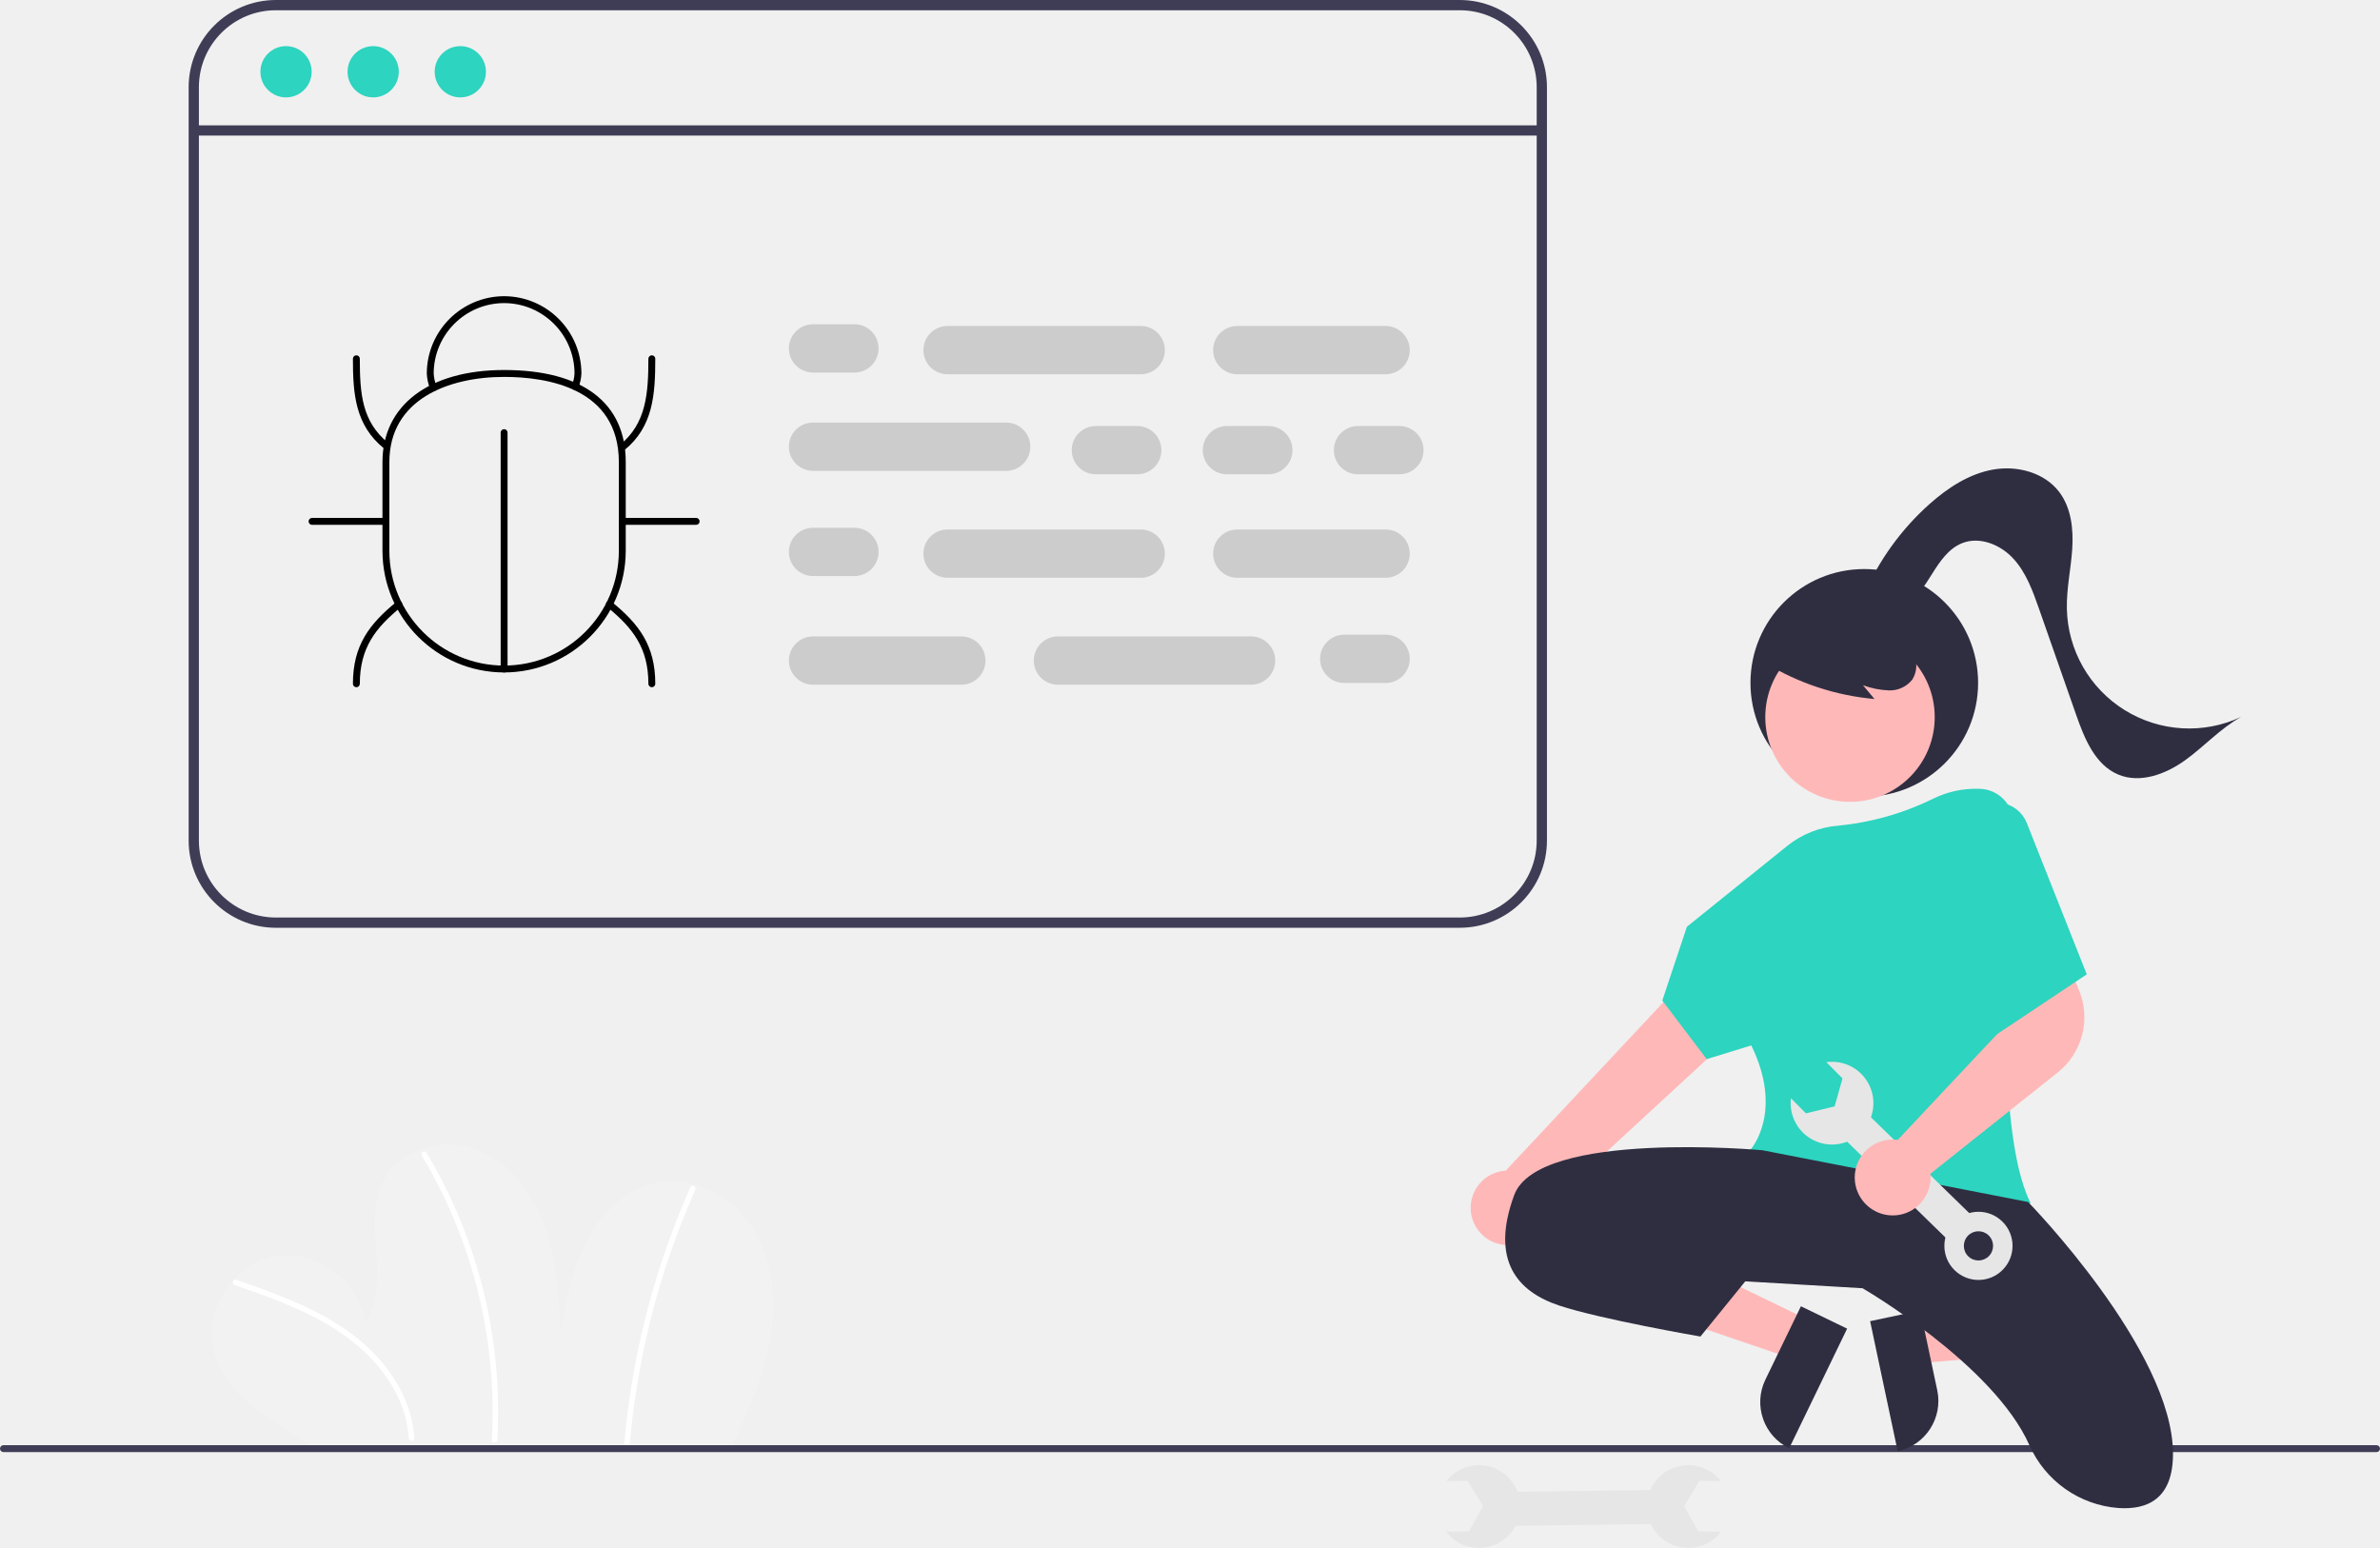
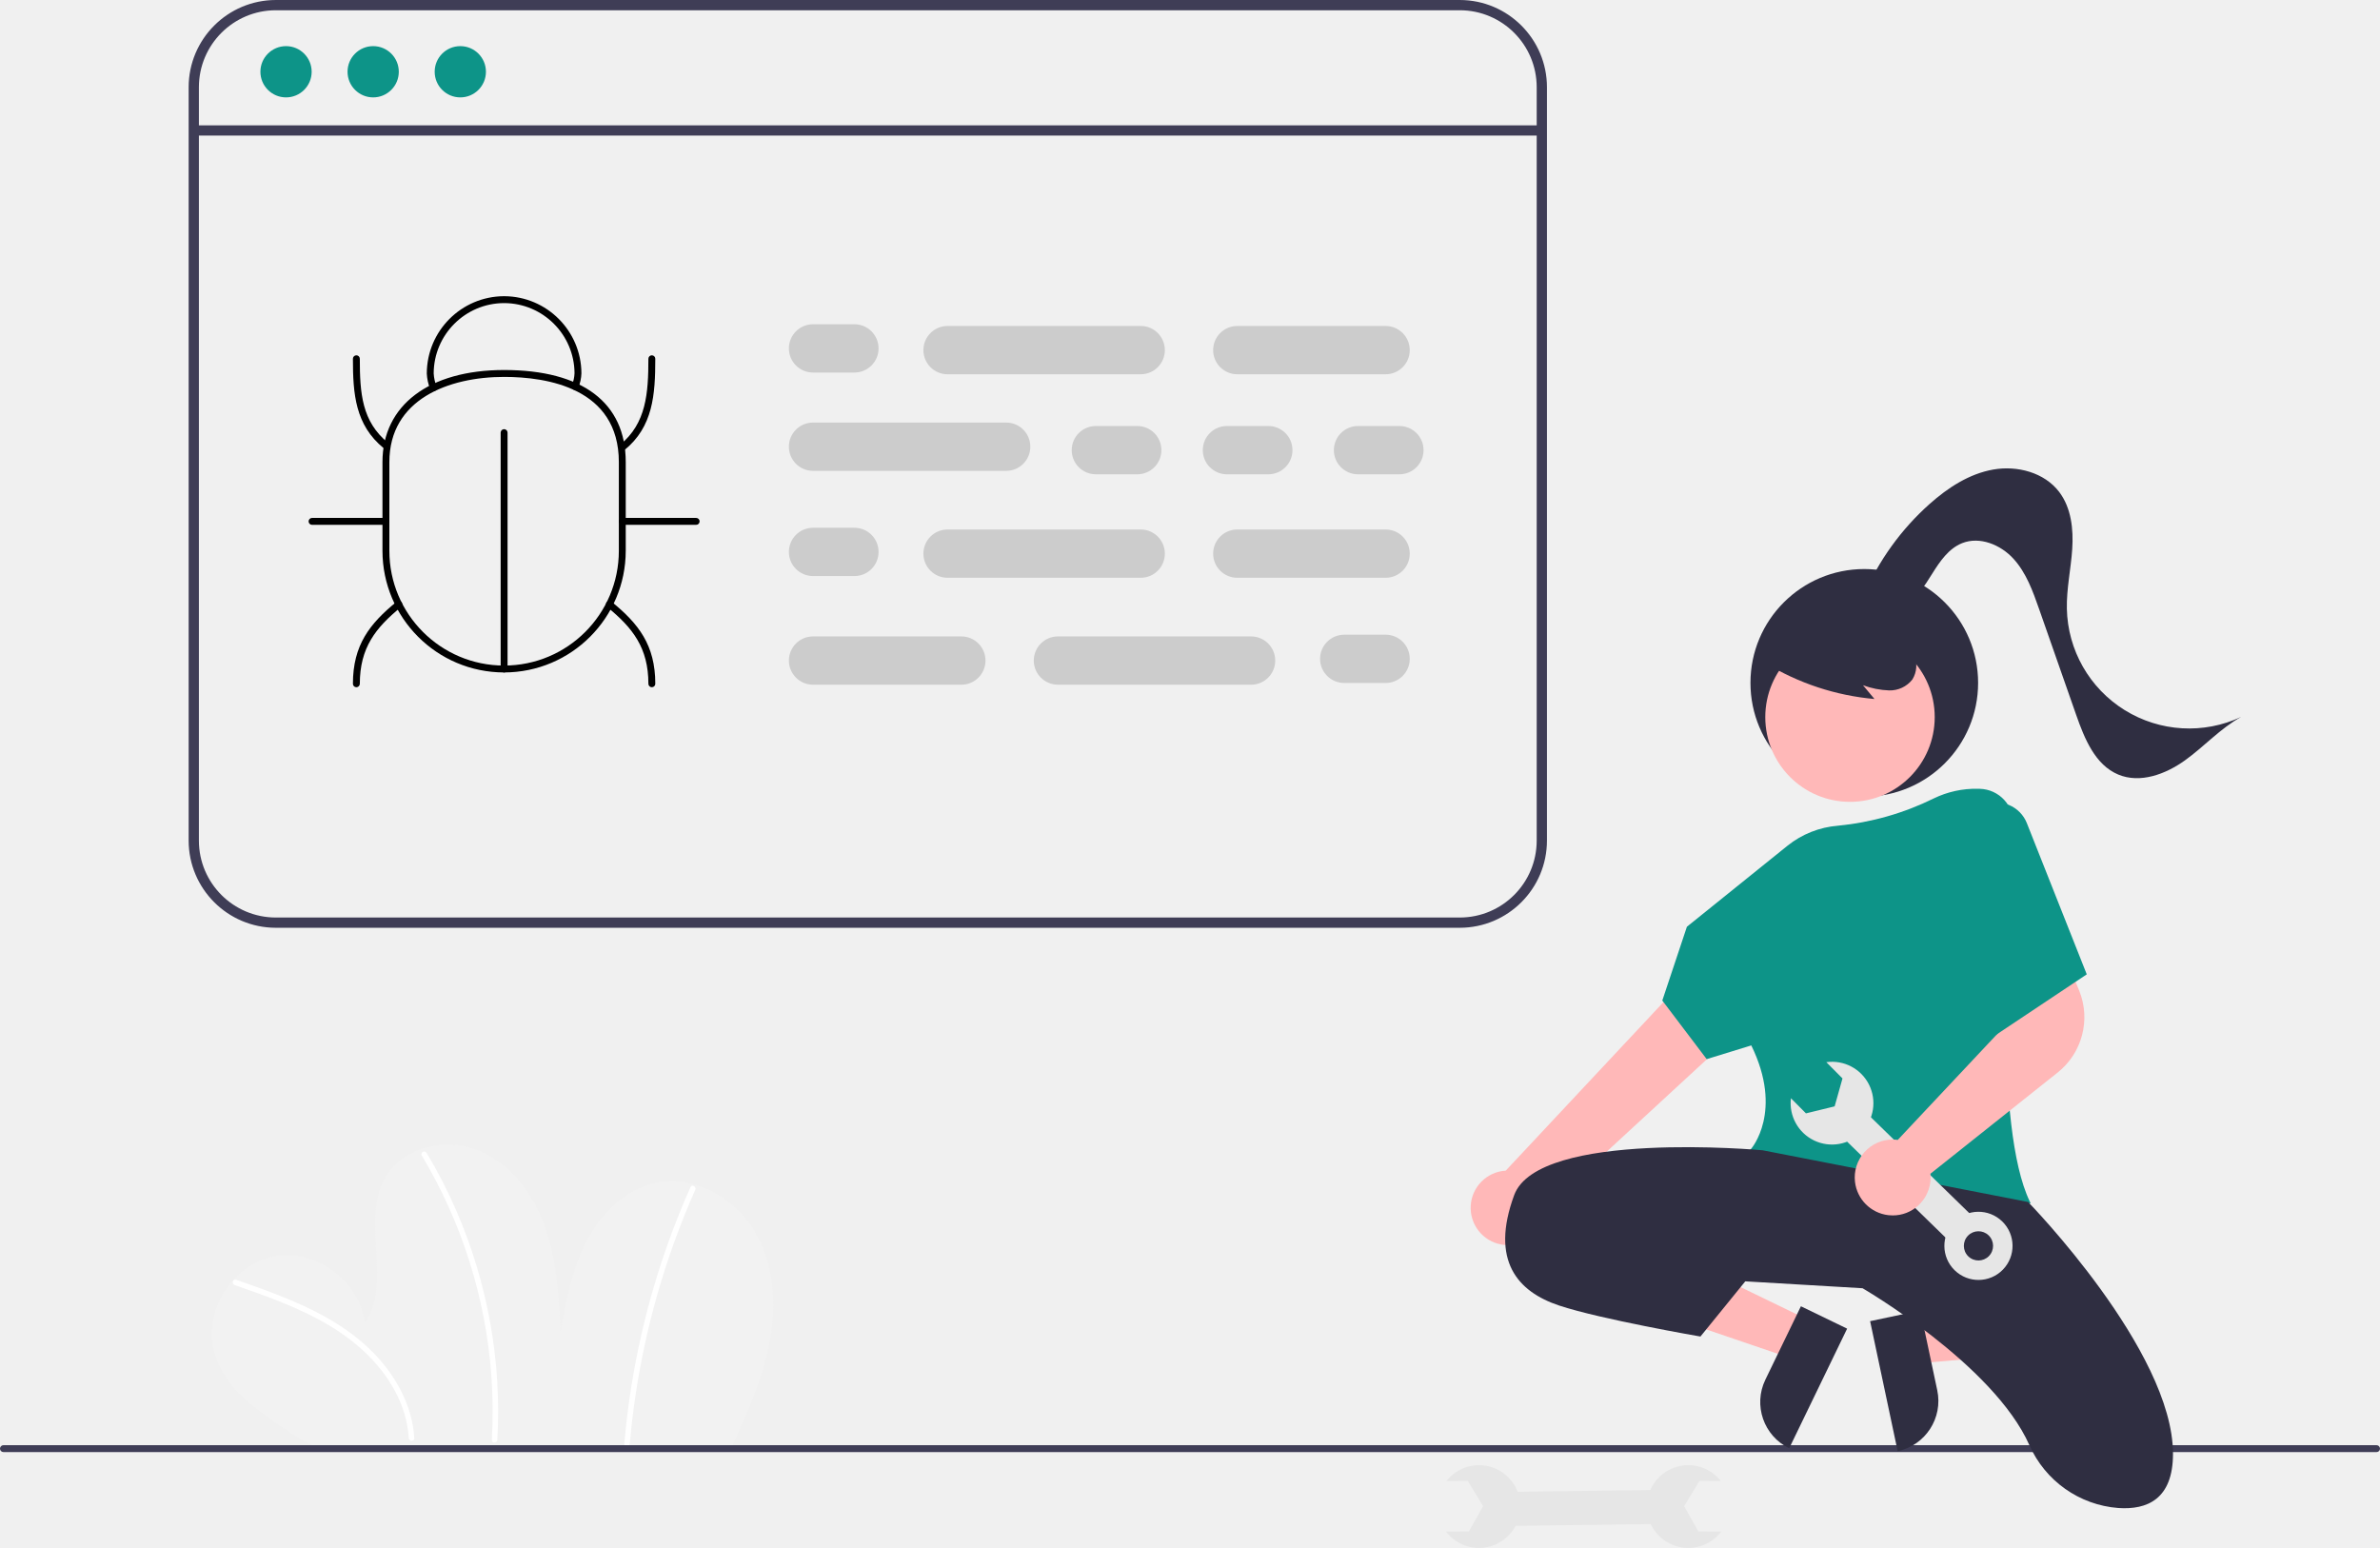
<svg xmlns="http://www.w3.org/2000/svg" data-name="Layer 1" width="690" height="448.759" viewBox="0 0 690 448.759">
  <path d="M466.813,645.731c4.668-10.084,9.333-20.317,11.359-31.242s1.176-22.783-4.627-32.259-17.228-15.902-28.132-13.76c-8.955,1.759-16.146,8.813-20.357,16.91S419.158,602.61,417.52,611.588c-.529-10.2-1.09-20.564-4.478-30.2s-10.06-18.615-19.569-22.343-21.879-.796-26.891,8.103c-7.061,12.538,2.302,30.125-5.817,42.006-1.393-11.917-13.855-21.332-25.699-19.416s-20.701,14.781-18.265,26.529c1.45,6.99,6.219,12.936,11.922,17.232s12.334,9.274,18.895,12.09Z" transform="translate(-255 -225.6204)" fill="#f2f2f2" />
  <path d="M323.02,598.158c9.408,3.289,18.903,6.614,27.492,11.756,7.698,4.608,14.553,10.812,18.882,18.757a33.356,33.356,0,0,1,4.126,13.859c.063,1.018,1.655,1.025,1.592,0-.557-9.061-4.972-17.353-11.087-23.911-6.704-7.19-15.392-12.1-24.361-15.91-5.318-2.259-10.769-4.179-16.221-6.085-.969-.339-1.385,1.198-.423,1.535Z" transform="translate(-255 -225.6204)" fill="#fff" />
  <path d="M377.287,560.625a143.383,143.383,0,0,1,13.791,30.616,145.117,145.117,0,0,1,6.361,32.968,143.305,143.305,0,0,1,.152,18.837c-.059,1.023,1.533,1.02,1.592,0a145.194,145.194,0,0,0-2.04-33.82,146.926,146.926,0,0,0-9.769-32.44,143.25,143.25,0,0,0-8.712-16.963.796.796,0,0,0-1.374.803Z" transform="translate(-255 -225.6204)" fill="#fff" />
  <path d="M455.188,569.767a232.044,232.044,0,0,0-17.116,57.578q-1.342,8.365-2.078,16.812c-.089,1.02,1.503,1.014,1.592,0a231.209,231.209,0,0,1,12.738-58.025q2.834-7.892,6.239-15.562c.412-.928-.959-1.739-1.374-.803Z" transform="translate(-255 -225.6204)" fill="#fff" />
  <rect x="709.176" y="639.478" width="9.882" height="46.588" transform="translate(1112.595 -285.4804) rotate(89.25872)" fill="#e6e6e6" />
  <path d="M754.027,669.616l-6.653-.019-4.112-7.337,4.445-7.312,6.181.018a11.999,11.999,0,1,0,.139,14.651Z" transform="translate(-255 -225.6204)" fill="#e6e6e6" />
  <path d="M674.208,669.616l6.653-.019,4.112-7.337-4.445-7.312-6.181.018a11.999,11.999,0,1,1-.139,14.651Z" transform="translate(-255 -225.6204)" fill="#e6e6e6" />
  <path d="M944,646.59H256a1,1,0,0,1,0-2H944a1,1,0,0,1,0,2Z" transform="translate(-255 -225.6204)" fill="#3f3d56" />
  <circle cx="540.486" cy="197.969" r="33" fill="#2f2e41" />
  <polygon points="553.859 383.226 556.401 395.219 603.871 391.124 600.12 373.423 553.859 383.226" fill="#ffb8b8" />
  <path d="M789.188,618.497h38.531a0,0,0,0,1,0,0v14.887a0,0,0,0,1,0,0H804.075a14.887,14.887,0,0,1-14.887-14.887v0A0,0,0,0,1,789.188,618.497Z" transform="translate(108.7105 1320.973) rotate(-101.9647)" fill="#2f2e41" />
  <polygon points="524.12 382.586 518.777 393.621 473.673 378.264 481.559 361.979 524.12 382.586" fill="#ffb8b8" />
  <path d="M771.037,617.456h23.644a0,0,0,0,1,0,0v14.887a0,0,0,0,1,0,0H756.151a0,0,0,0,1,0,0v0A14.887,14.887,0,0,1,771.037,617.456Z" transform="translate(-379.9408 824.8682) rotate(-64.16458)" fill="#2f2e41" />
  <path d="M690.259,586.414a10.743,10.743,0,0,0,12.709-10.48l74.374-68.571-18.47-14.305-67.337,71.943a10.801,10.801,0,0,0-1.275,21.413Z" transform="translate(-255 -225.6204)" fill="#ffb8b8" />
  <circle cx="536.344" cy="207.898" r="24.561" fill="#ffb8b8" />
-   <path d="M813.386,577.893c-17.229 0-37.978-3.628-50.779-18.477l-.288-.334.297-.328c.097-.107,9.514-10.869.111-30.061L749.799,532.67,736.929,515.681l7.13-21.389,29.177-23.504a26.751,26.751,0,0,1,14.611-5.789,80.211,80.211,0,0,0,27.785-7.913,27.906,27.906,0,0,1,12.8-2.798l.574.016a9.95,9.95,0,0,1,9.641,10.708c-1.979,25.63-5.472,87.543,4.792,108.861l.265.551-.592.15A136.113,136.113,0,0,1,813.386,577.893Z" transform="translate(-255 -225.6204)" fill="#2dd4bf" />
+   <path d="M813.386,577.893c-17.229 0-37.978-3.628-50.779-18.477l-.288-.334.297-.328c.097-.107,9.514-10.869.111-30.061L749.799,532.67,736.929,515.681l7.13-21.389,29.177-23.504a26.751,26.751,0,0,1,14.611-5.789,80.211,80.211,0,0,0,27.785-7.913,27.906,27.906,0,0,1,12.8-2.798l.574.016a9.95,9.95,0,0,1,9.641,10.708c-1.979,25.63-5.472,87.543,4.792,108.861l.265.551-.592.15A136.113,136.113,0,0,1,813.386,577.893Z" transform="translate(-255 -225.6204)" fill="#0d9488" />
  <path d="M765.986,559.09s-65-6-72,13,1,28,13,32,41,9,41,9l13-16,34,2s37.885,21.973,48.36,45.474A30.762,30.762,0,0,0,869.123,662.802c8.398.584,15.863-2.587,15.863-15.712,0-30-42-73-42-73Z" transform="translate(-255 -225.6204)" fill="#2f2e41" />
  <path d="M716.486,588.59s17-5,44,8" transform="translate(-255 -225.6204)" fill="#2f2e41" />
  <path d="M766.843,417.855a73.041,73.041,0,0,0,31.599,10.412l-3.331-3.991a24.477,24.477,0,0,0,7.561,1.501,8.281,8.281,0,0,0,6.75-3.159,7.702,7.702,0,0,0,.516-7.115,14.589,14.589,0,0,0-4.589-5.739,27.323,27.323,0,0,0-25.431-4.545,16.33,16.33,0,0,0-7.595,4.872,9.236,9.236,0,0,0-1.863,8.561" transform="translate(-255 -225.6204)" fill="#2f2e41" />
  <path d="M795.309,398.224A75.485,75.485,0,0,1,814.446,371.703c5.292-4.703,11.472-8.743,18.446-9.963s14.833.87,19.111,6.511c3.498,4.613,4.152,10.793,3.767,16.569s-1.676,11.497-1.553,17.284a35.468,35.468,0,0,0,50.527,31.351c-6.022,3.329-10.714,8.598-16.305,12.608s-12.963,6.76-19.312,4.11c-6.718-2.804-9.8-10.419-12.206-17.29L846.189,402.244c-1.824-5.209-3.739-10.572-7.462-14.645s-9.765-6.557-14.889-4.509c-3.884,1.552-6.413,5.258-8.63,8.804s-4.557,7.32-8.304,9.179-9.298.715-10.523-3.285" transform="translate(-255 -225.6204)" fill="#2f2e41" />
  <rect x="802.919" y="543.314" width="9.882" height="46.588" transform="translate(-416.7474 524.1384) rotate(-45.74128)" fill="#e6e6e6" />
  <path d="M821.51,579.909a9.882,9.882,0,1,0,13.975-.181A9.882,9.882,0,0,0,821.51,579.909Zm10.111,9.853a4.235,4.235,0,1,1-.077-5.989A4.235,4.235,0,0,1,831.621,589.762Z" transform="translate(-255 -225.6204)" fill="#e6e6e6" />
  <path d="M784.48,533.549l4.69,4.718-2.28,8.096-8.314,2.028-4.358-4.383a11.999,11.999,0,1,0,10.262-10.458Z" transform="translate(-255 -225.6204)" fill="#e6e6e6" />
  <path d="M803.736,577.979a11.579,11.579,0,0,1-1.268-.07,11.023,11.023,0,0,1-9.68-9.681,11.003,11.003,0,0,1,10.931-12.25,10.625,10.625,0,0,1,1.466.109L838.763,520.342l-3.505-11.685,17.605-7.892,4.934,12.06a20.49,20.49,0,0,1-6.177,23.672l-36.961,29.401a10.259,10.259,0,0,1,.06,1.079,11.018,11.018,0,0,1-3.664,8.197A10.872,10.872,0,0,1,803.736,577.979Z" transform="translate(-255 -225.6204)" fill="#ffb8b8" />
-   <path d="M829.986,459.09h0a9.453,9.453,0,0,1,12.628,5.156l17.372,43.844-27,18Z" transform="translate(-255 -225.6204)" fill="#2dd4bf" />
+   <path d="M829.986,459.09h0a9.453,9.453,0,0,1,12.628,5.156l17.372,43.844-27,18Z" transform="translate(-255 -225.6204)" fill="#0d9488" />
  <path d="M703.486,469.327V250.883a25.298,25.298,0,0,0-25.262-25.262H334.954a25.298,25.298,0,0,0-25.262,25.262V469.327a25.298,25.298,0,0,0,25.262,25.262H678.224A25.298,25.298,0,0,0,703.486,469.327ZM334.954,491.618a22.317,22.317,0,0,1-22.29-22.29V250.883a22.317,22.317,0,0,1,22.29-22.29H678.224a22.317,22.317,0,0,1,22.29,22.29V469.327a22.317,22.317,0,0,1-22.29,22.29Z" transform="translate(-255 -225.6204)" fill="#3f3d56" />
  <path d="M700.514,264.924H312.664a1.486,1.486,0,1,1,0-2.972H700.514a1.486,1.486,0,0,1,0,2.972Z" transform="translate(-255 -225.6204)" fill="#3f3d56" />
-   <circle cx="82.926" cy="20.804" r="7.43" fill="#2dd4bf" />
-   <circle cx="108.188" cy="20.804" r="7.43" fill="#2dd4bf" />
-   <circle cx="133.451" cy="20.804" r="7.43" fill="#2dd4bf" />
+   <circle cx="82.926" cy="20.804" r="7.43" fill="#0d9488" />
+   <circle cx="108.188" cy="20.804" r="7.43" fill="#0d9488" />
+   <circle cx="133.451" cy="20.804" r="7.43" fill="#0d9488" />
  <path d="M443.979,424.852a1.0 1,0,0,1-1-1c0-10.427-4.571-16.242-11.945-22.247a1.0 1,0,1,1,1.263-1.551c7.83,6.375,12.683,12.58,12.683,23.798A1.0 1,0,0,1,443.979,424.852Z" transform="translate(-255 -225.6204)" />
  <path d="M358.317,424.852a1.0 1,0,0,1-1-1c0-11.218,4.853-17.423,12.683-23.798a1.0 1,0,1,1,1.263,1.551c-7.375,6.005-11.945,11.821-11.945,22.247A1.0 1,0,0,1,358.317,424.852Z" transform="translate(-255 -225.6204)" />
  <path d="M435.413,356.322a1,1,0,0,1-.632-1.775c7.581-6.171,8.197-14.938,8.197-24.923a1,1,0,0,1,2,0c0,10.505-.672,19.748-8.935,26.474A.994.994,0,0,1,435.413,356.322Z" transform="translate(-255 -225.6204)" />
  <path d="M366.882,355.787a.994.994,0,0,1-.631-.225c-8.263-6.727-8.935-15.727-8.935-25.939a1,1,0,0,1,2,0c0,10.037.604,18.206,8.198,24.388a1,1,0,0,1-.632,1.775Z" transform="translate(-255 -225.6204)" />
  <path d="M456.828,377.772H435.413a1,1,0,0,1,0-2h21.416a1,1,0,1,1,0,2Z" transform="translate(-255 -225.6204)" />
  <path d="M366.883,377.772H345.467a1,1,0,0,1,0-2H366.883a1,1,0,0,1,0,2Z" transform="translate(-255 -225.6204)" />
  <path d="M401.148,420.569a1.0 1,0,0,1-1-1V351.039a1,1,0,0,1,2,0v68.53A1.0 1,0,0,1,401.148,420.569Z" transform="translate(-255 -225.6204)" />
  <path d="M401.148,420.569A35.305,35.305,0,0,1,365.883,385.304V359.586c0-16.468,13.513-26.699,35.265-26.699,22.741,0,35.265,9.482,35.265,26.699v25.717A35.305,35.305,0,0,1,401.148,420.569Zm0-85.681c-16.081,0-33.265,6.488-33.265,24.699v25.717a33.265,33.265,0,1,0,66.53,0V359.586C434.413,338.097,413.571,334.888,401.148,334.888Z" transform="translate(-255 -225.6204)" />
  <path d="M380.651,339.062a1,1,0,0,1-.929-.63,14.088,14.088,0,0,1-.988-4.532A22.476,22.476,0,0,1,401.089,311.491h.115a22.467,22.467,0,0,1,22.359,22.357,12.227,12.227,0,0,1-.91,4.211,1,1,0,0,1-1.85-.761,10.195,10.195,0,0,0,.761-3.487,20.454,20.454,0,0,0-20.363-20.32h-.11a20.461,20.461,0,0,0-20.359,20.362,12.076,12.076,0,0,0,.847,3.838,1.001,1.001,0,0,1-.928,1.371Z" transform="translate(-255 -225.6204)" />
  <path d="M502.71,333.623h-12a7,7,0,0,1,0-14h12a7,7,0,0,1,0,14Z" transform="translate(-255 -225.6204)" fill="#ccc" />
  <path d="M584.71,363.123h-12a7,7,0,0,1,0-14h12a7,7,0,0,1,0,14Z" transform="translate(-255 -225.6204)" fill="#ccc" />
  <path d="M622.71,363.123h-12a7,7,0,0,1,0-14h12a7,7,0,0,1,0,14Z" transform="translate(-255 -225.6204)" fill="#ccc" />
  <path d="M660.71,363.123h-12a7,7,0,0,1,0-14h12a7,7,0,0,1,0,14Z" transform="translate(-255 -225.6204)" fill="#ccc" />
  <path d="M585.71,334.123h-56a7,7,0,0,1,0-14h56a7,7,0,0,1,0,14Z" transform="translate(-255 -225.6204)" fill="#ccc" />
  <path d="M546.71,362.123h-56a7,7,0,0,1,0-14h56a7,7,0,0,1,0,14Z" transform="translate(-255 -225.6204)" fill="#ccc" />
  <path d="M656.71,334.123h-43a7,7,0,0,1,0-14h43a7,7,0,0,1,0,14Z" transform="translate(-255 -225.6204)" fill="#ccc" />
  <path d="M502.71,392.623h-12a7,7,0,0,1,0-14h12a7,7,0,0,1,0,14Z" transform="translate(-255 -225.6204)" fill="#ccc" />
  <path d="M585.71,393.123h-56a7,7,0,0,1,0-14h56a7,7,0,0,1,0,14Z" transform="translate(-255 -225.6204)" fill="#ccc" />
  <path d="M656.71,393.123h-43a7,7,0,0,1,0-14h43a7,7,0,0,1,0,14Z" transform="translate(-255 -225.6204)" fill="#ccc" />
  <path d="M637.71,416.623a7.008,7.008,0,0,1,7-7h12a7,7,0,0,1,0,14h-12A7.008,7.008,0,0,1,637.71,416.623Z" transform="translate(-255 -225.6204)" fill="#ccc" />
  <path d="M554.71,417.123a7.008,7.008,0,0,1,7-7h56a7,7,0,0,1,0,14h-56A7.008,7.008,0,0,1,554.71,417.123Z" transform="translate(-255 -225.6204)" fill="#ccc" />
  <path d="M483.71,417.123a7.008,7.008,0,0,1,7-7h43a7,7,0,0,1,0,14h-43A7.008,7.008,0,0,1,483.71,417.123Z" transform="translate(-255 -225.6204)" fill="#ccc" />
</svg>
